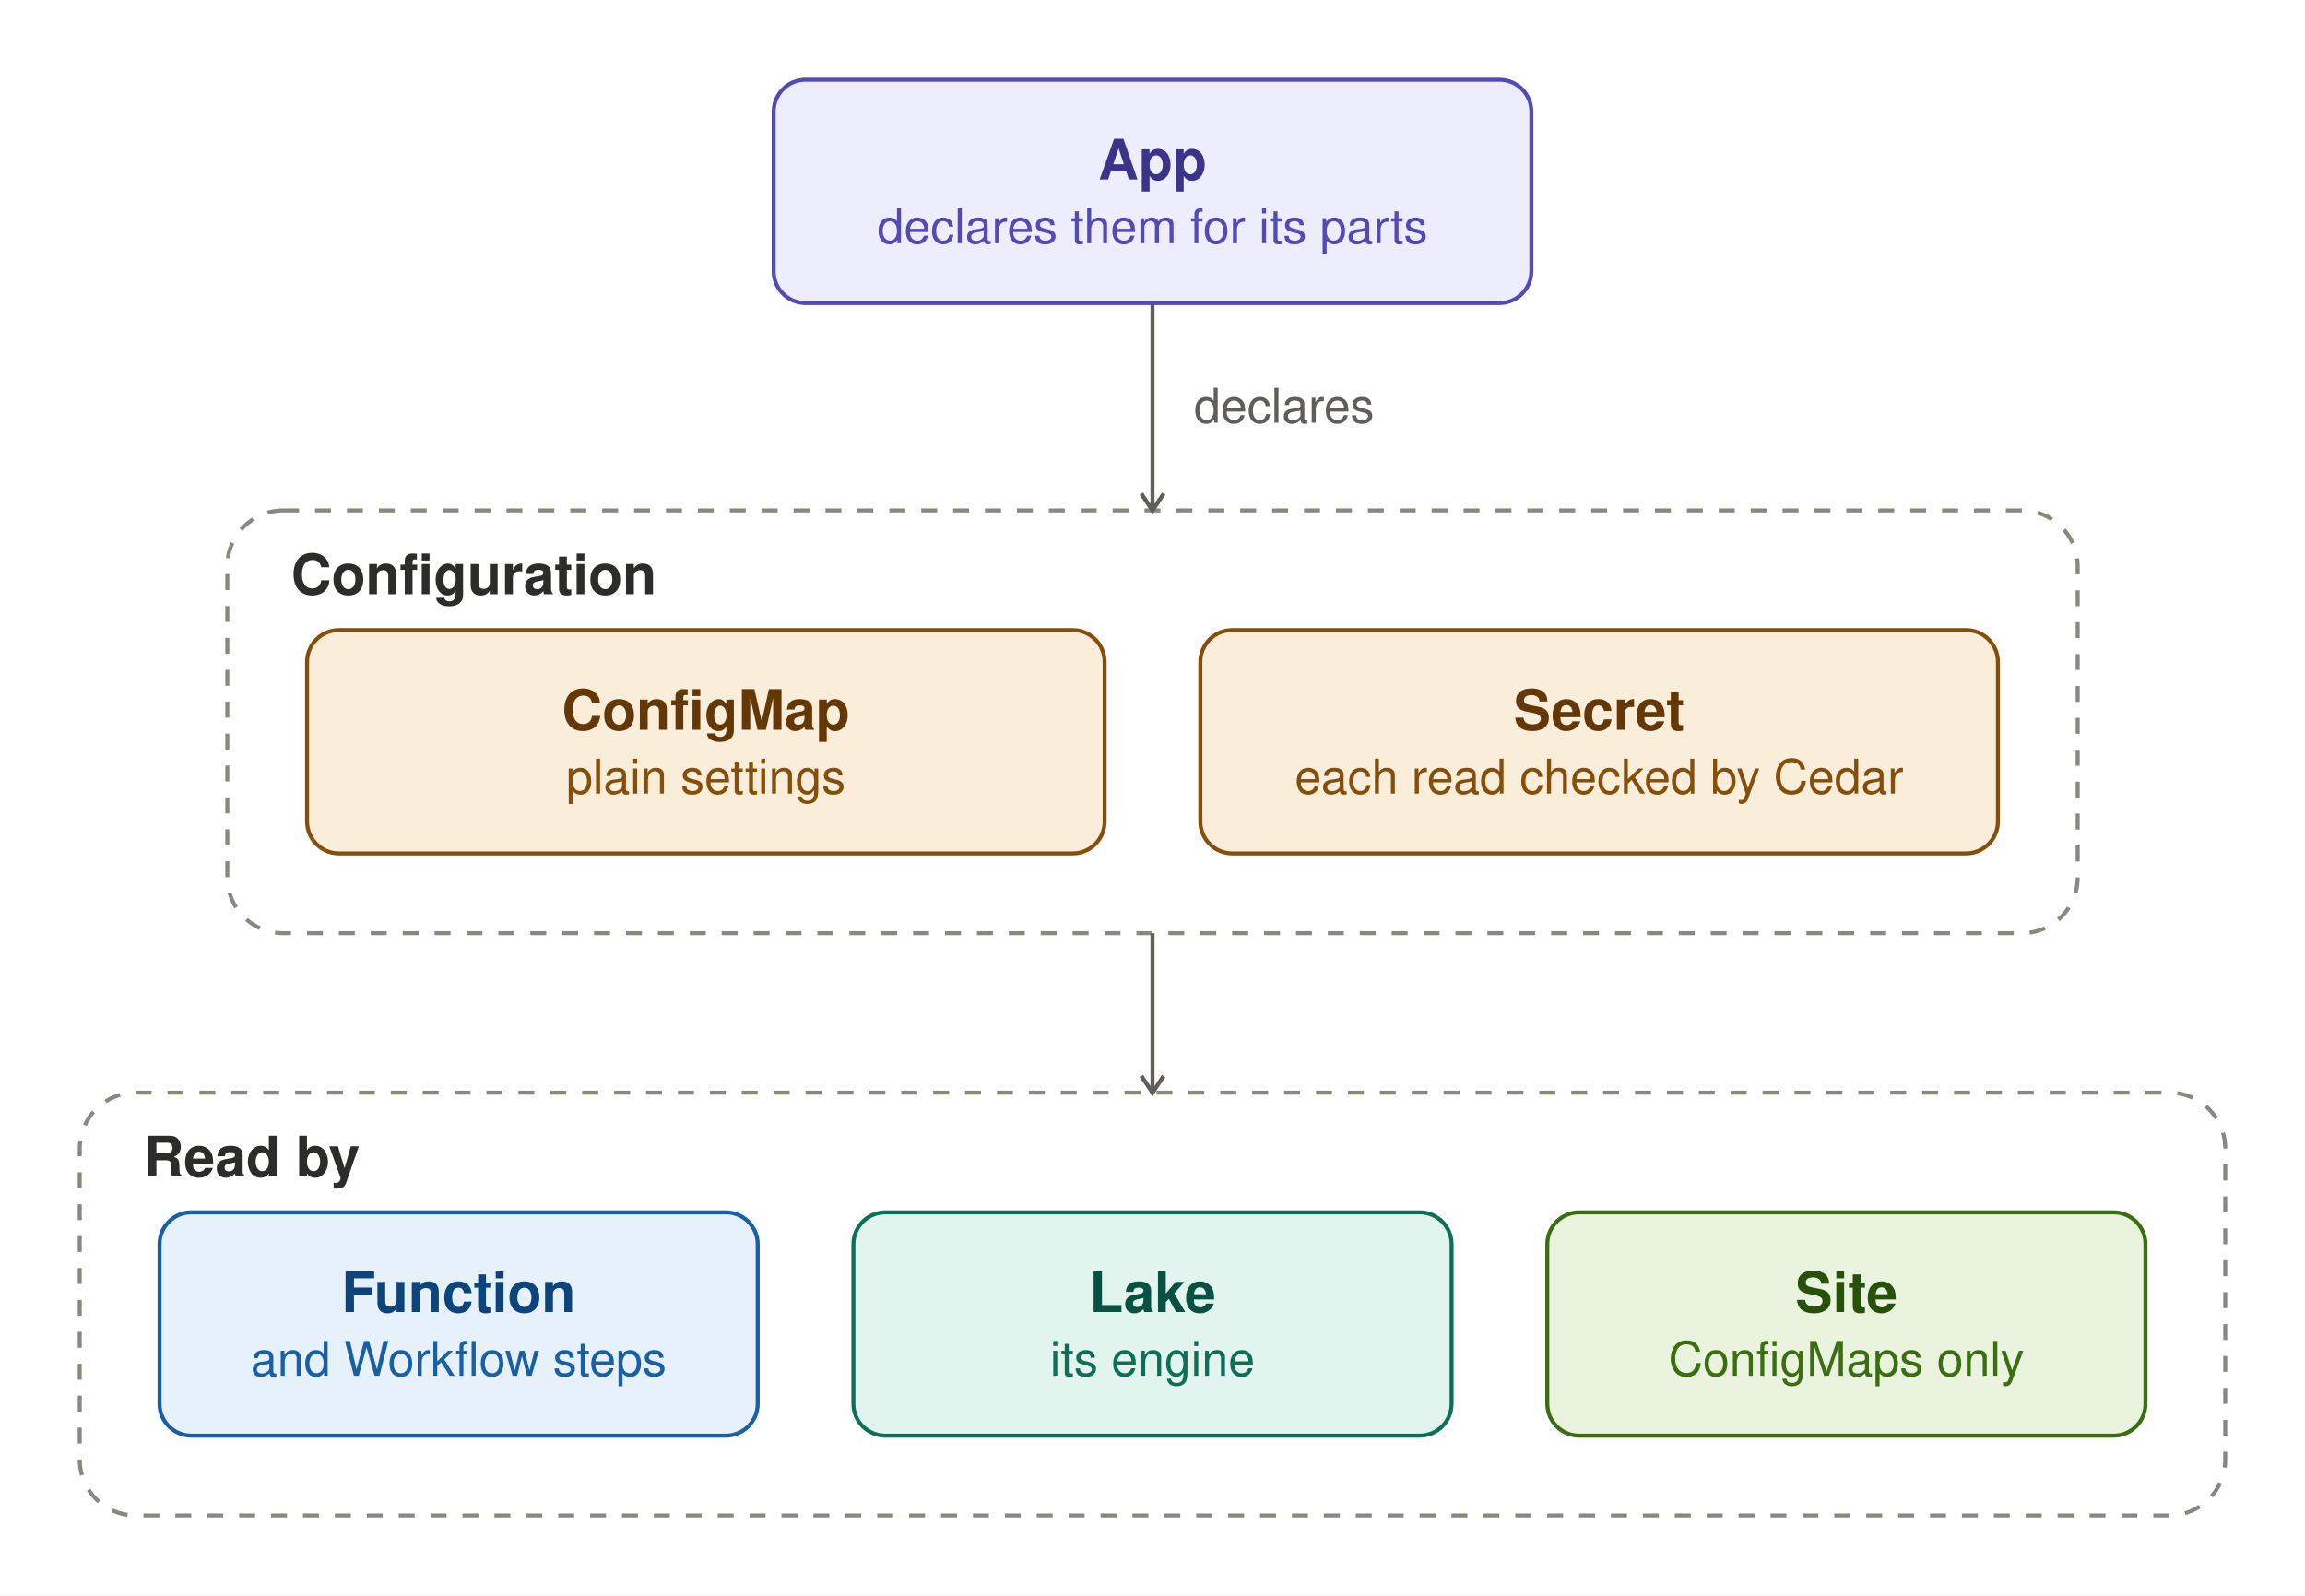
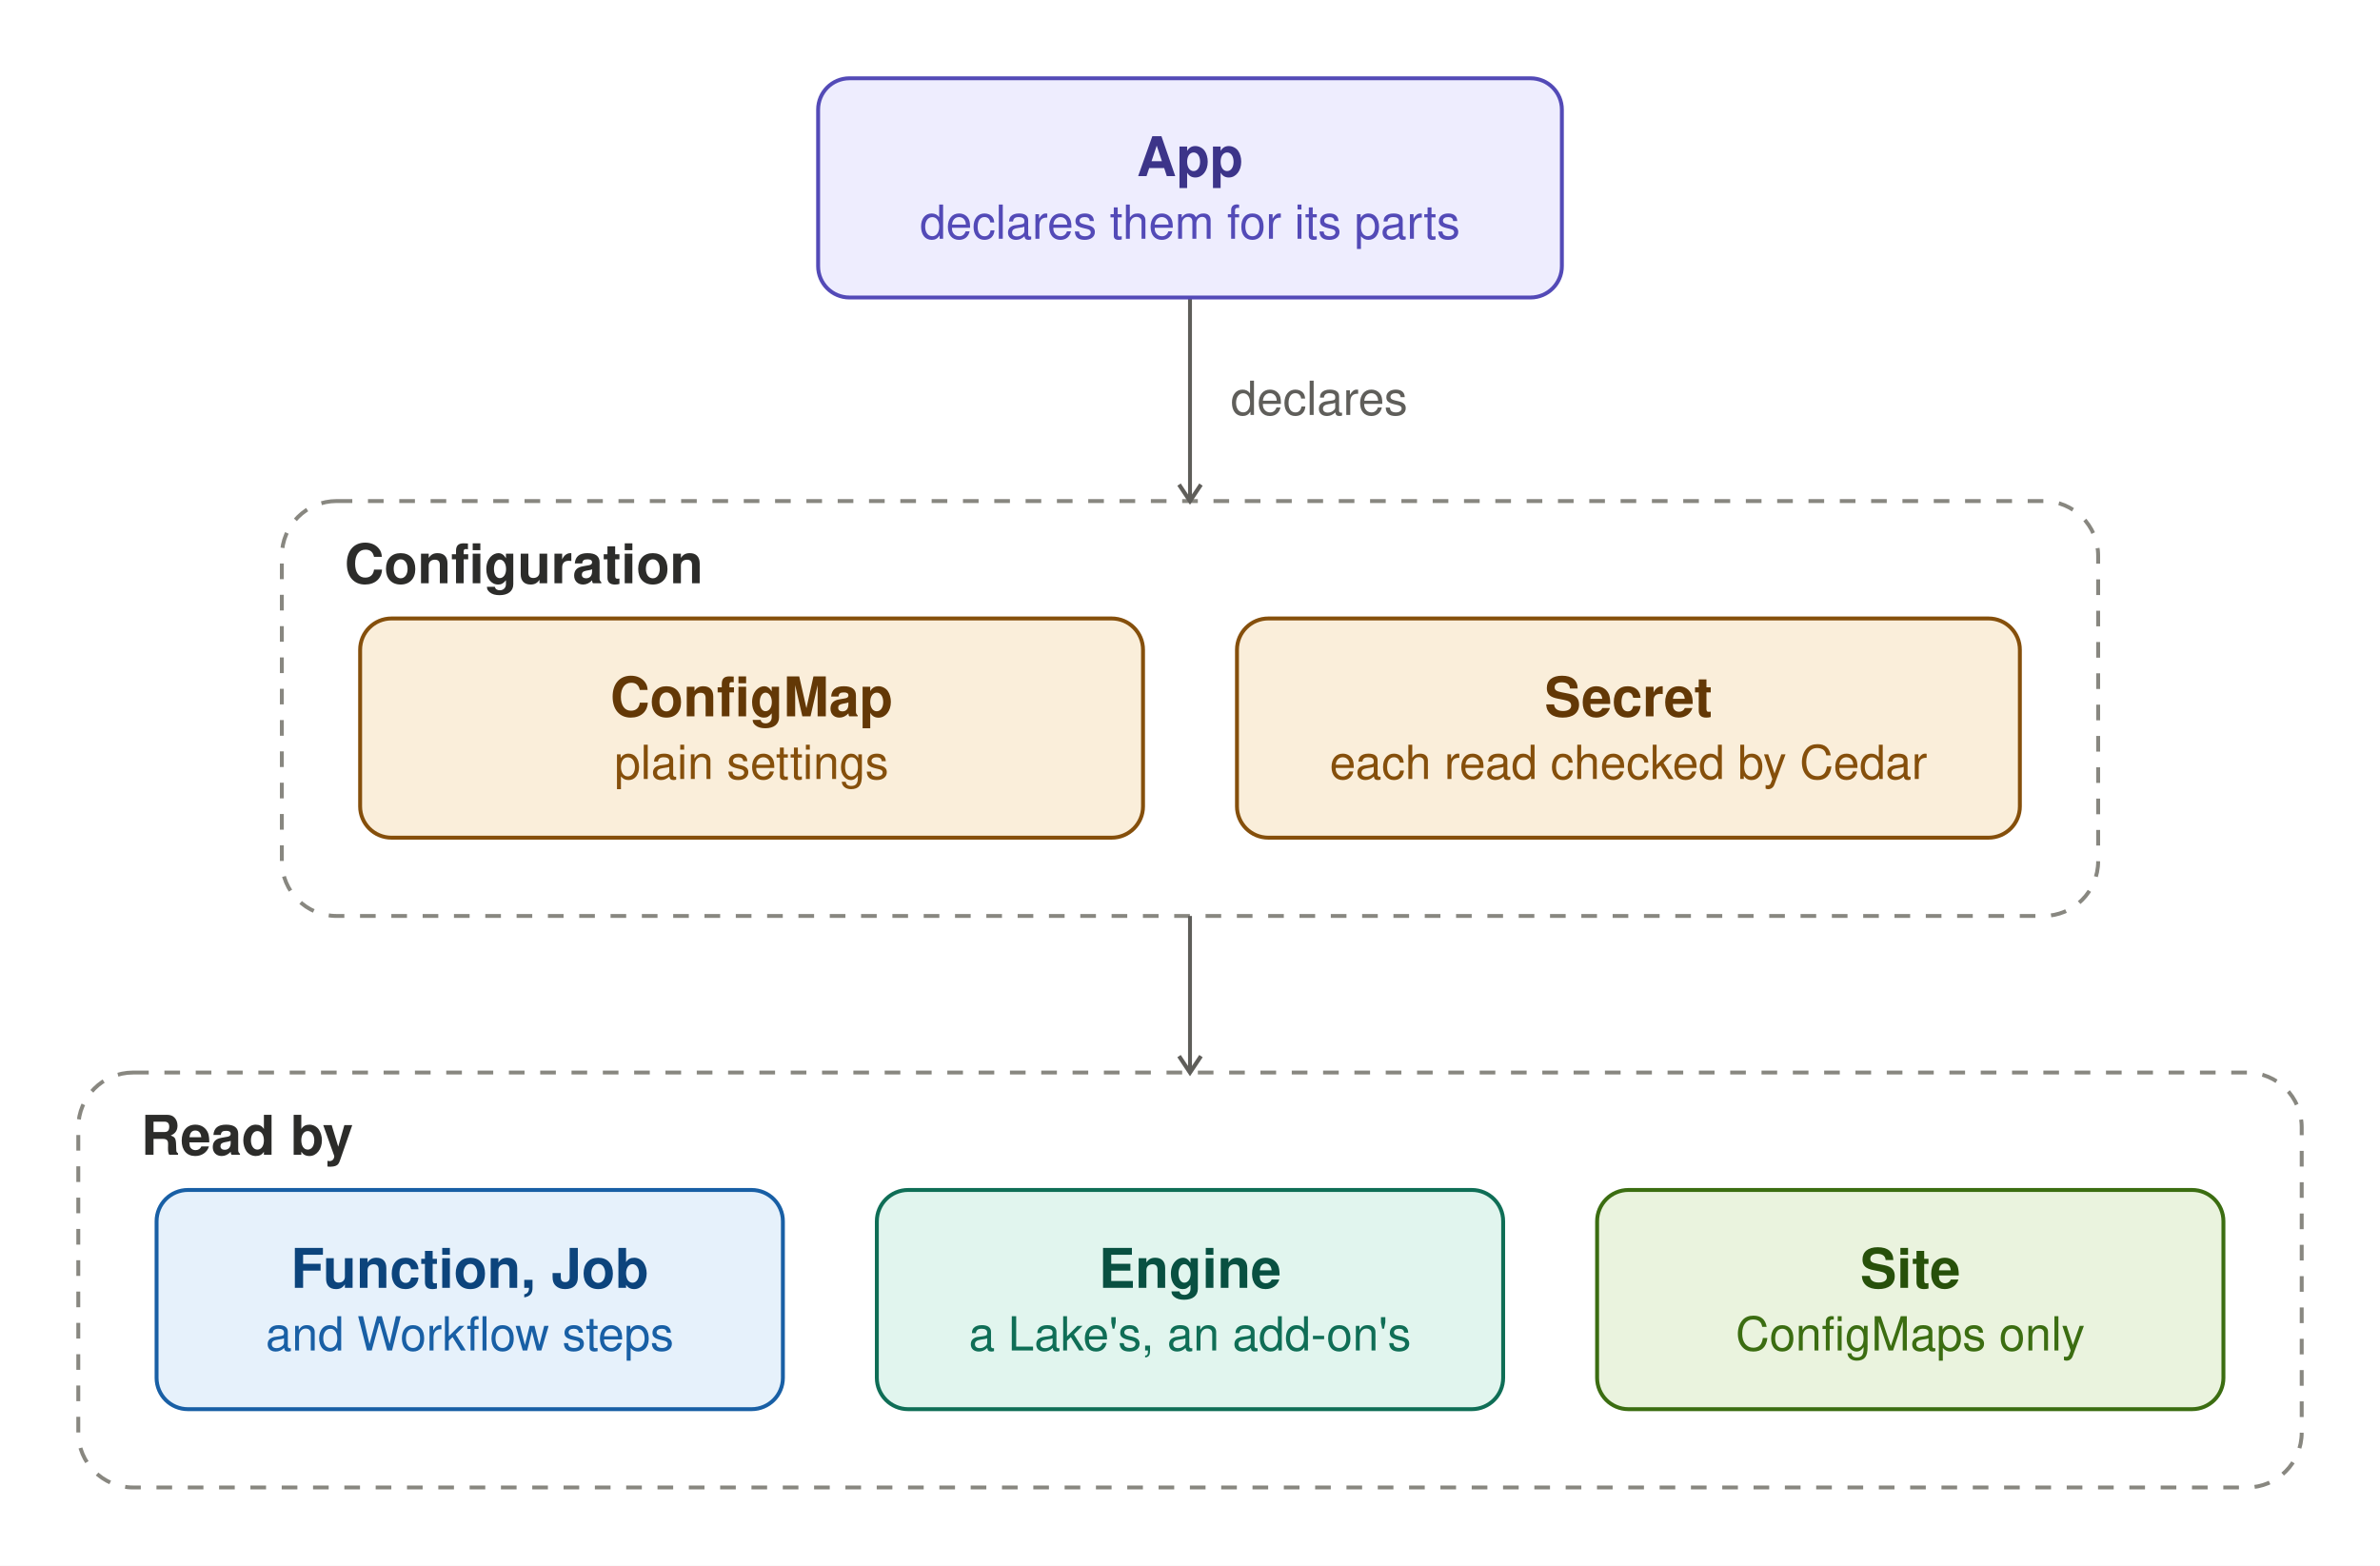
- <svg xmlns="http://www.w3.org/2000/svg" width="578" height="400" viewBox="0 0 578 400" font-family="Helvetica, Arial, sans-serif" text-anchor="middle" data-spec="title: funcd configuration kind: flow  app: App | declares them for its parts @purple [Configuration] amber right cfg: ConfigMap | plain settings sec: Secret | each read checked by Cedar [/] [Read by] gray right fn: Function | and Workflow steps @blue lake: Lake | its engine @teal site: Site | ConfigMaps only @green [/]  app &gt; Configuration: declares Configuration &gt; Read by " content="&lt;mxfile host=&quot;app.diagrams.net&quot;&gt;&lt;diagram id=&quot;diagram&quot; name=&quot;funcd configuration&quot;&gt;&lt;mxGraphModel dx=&quot;800&quot; dy=&quot;600&quot; grid=&quot;1&quot; gridSize=&quot;10&quot; guides=&quot;1&quot; page=&quot;1&quot; pageWidth=&quot;578&quot; pageHeight=&quot;400&quot; math=&quot;0&quot; shadow=&quot;0&quot;&gt;&lt;root&gt;&lt;mxCell id=&quot;0&quot;/&gt;&lt;mxCell id=&quot;1&quot; parent=&quot;0&quot;/&gt;&lt;mxCell id=&quot;c1&quot; value=&quot;&amp;lt;b&amp;gt;App&amp;lt;/b&amp;gt;&amp;lt;br&amp;gt;&amp;lt;font style=&amp;quot;font-size:12px&amp;quot; color=&amp;quot;#534AB7&amp;quot;&amp;gt;declares them for its parts&amp;lt;/font&amp;gt;&quot; style=&quot;rounded=1;absoluteArcSize=1;arcSize=16;whiteSpace=wrap;html=1;fillColor=#EEEDFE;strokeColor=#534AB7;fontColor=#3C3489;fontSize=14;&quot; vertex=&quot;1&quot; parent=&quot;1&quot;&gt;&lt;mxGeometry x=&quot;194&quot; y=&quot;20&quot; width=&quot;190&quot; height=&quot;56&quot; as=&quot;geometry&quot;/&gt;&lt;/mxCell&gt;&lt;mxCell id=&quot;c2&quot; value=&quot;Configuration&quot; style=&quot;rounded=1;absoluteArcSize=1;arcSize=28;dashed=1;fillColor=none;strokeColor=#888780;fontStyle=1;fontSize=14;fontColor=#2C2C2A;align=left;verticalAlign=top;spacingLeft=10;spacingTop=2;html=1;container=1;collapsible=0;&quot; vertex=&quot;1&quot; parent=&quot;1&quot;&gt;&lt;mxGeometry x=&quot;57&quot; y=&quot;128&quot; width=&quot;464.0&quot; height=&quot;106.0&quot; as=&quot;geometry&quot;/&gt;&lt;/mxCell&gt;&lt;mxCell id=&quot;c3&quot; value=&quot;&amp;lt;b&amp;gt;ConfigMap&amp;lt;/b&amp;gt;&amp;lt;br&amp;gt;&amp;lt;font style=&amp;quot;font-size:12px&amp;quot; color=&amp;quot;#854F0B&amp;quot;&amp;gt;plain settings&amp;lt;/font&amp;gt;&quot; style=&quot;rounded=1;absoluteArcSize=1;arcSize=16;whiteSpace=wrap;html=1;fillColor=#FAEEDA;strokeColor=#854F0B;fontColor=#633806;fontSize=14;&quot; vertex=&quot;1&quot; parent=&quot;c2&quot;&gt;&lt;mxGeometry x=&quot;20&quot; y=&quot;30&quot; width=&quot;200&quot; height=&quot;56&quot; as=&quot;geometry&quot;/&gt;&lt;/mxCell&gt;&lt;mxCell id=&quot;c4&quot; value=&quot;&amp;lt;b&amp;gt;Secret&amp;lt;/b&amp;gt;&amp;lt;br&amp;gt;&amp;lt;font style=&amp;quot;font-size:12px&amp;quot; color=&amp;quot;#854F0B&amp;quot;&amp;gt;each read checked by Cedar&amp;lt;/font&amp;gt;&quot; style=&quot;rounded=1;absoluteArcSize=1;arcSize=16;whiteSpace=wrap;html=1;fillColor=#FAEEDA;strokeColor=#854F0B;fontColor=#633806;fontSize=14;&quot; vertex=&quot;1&quot; parent=&quot;c2&quot;&gt;&lt;mxGeometry x=&quot;244&quot; y=&quot;30&quot; width=&quot;200&quot; height=&quot;56&quot; as=&quot;geometry&quot;/&gt;&lt;/mxCell&gt;&lt;mxCell id=&quot;c5&quot; value=&quot;Read by&quot; style=&quot;rounded=1;absoluteArcSize=1;arcSize=28;dashed=1;fillColor=none;strokeColor=#888780;fontStyle=1;fontSize=14;fontColor=#2C2C2A;align=left;verticalAlign=top;spacingLeft=10;spacingTop=2;html=1;container=1;collapsible=0;&quot; vertex=&quot;1&quot; parent=&quot;1&quot;&gt;&lt;mxGeometry x=&quot;20&quot; y=&quot;274&quot; width=&quot;538.0&quot; height=&quot;106.0&quot; as=&quot;geometry&quot;/&gt;&lt;/mxCell&gt;&lt;mxCell id=&quot;c6&quot; value=&quot;&amp;lt;b&amp;gt;Function&amp;lt;/b&amp;gt;&amp;lt;br&amp;gt;&amp;lt;font style=&amp;quot;font-size:12px&amp;quot; color=&amp;quot;#185FA5&amp;quot;&amp;gt;and Workflow steps&amp;lt;/font&amp;gt;&quot; style=&quot;rounded=1;absoluteArcSize=1;arcSize=16;whiteSpace=wrap;html=1;fillColor=#E6F1FB;strokeColor=#185FA5;fontColor=#0C447C;fontSize=14;&quot; vertex=&quot;1&quot; parent=&quot;c5&quot;&gt;&lt;mxGeometry x=&quot;20&quot; y=&quot;30&quot; width=&quot;150&quot; height=&quot;56&quot; as=&quot;geometry&quot;/&gt;&lt;/mxCell&gt;&lt;mxCell id=&quot;c7&quot; value=&quot;&amp;lt;b&amp;gt;Lake&amp;lt;/b&amp;gt;&amp;lt;br&amp;gt;&amp;lt;font style=&amp;quot;font-size:12px&amp;quot; color=&amp;quot;#0F6E56&amp;quot;&amp;gt;its engine&amp;lt;/font&amp;gt;&quot; style=&quot;rounded=1;absoluteArcSize=1;arcSize=16;whiteSpace=wrap;html=1;fillColor=#E1F5EE;strokeColor=#0F6E56;fontColor=#085041;fontSize=14;&quot; vertex=&quot;1&quot; parent=&quot;c5&quot;&gt;&lt;mxGeometry x=&quot;194&quot; y=&quot;30&quot; width=&quot;150&quot; height=&quot;56&quot; as=&quot;geometry&quot;/&gt;&lt;/mxCell&gt;&lt;mxCell id=&quot;c8&quot; value=&quot;&amp;lt;b&amp;gt;Site&amp;lt;/b&amp;gt;&amp;lt;br&amp;gt;&amp;lt;font style=&amp;quot;font-size:12px&amp;quot; color=&amp;quot;#3B6D11&amp;quot;&amp;gt;ConfigMaps only&amp;lt;/font&amp;gt;&quot; style=&quot;rounded=1;absoluteArcSize=1;arcSize=16;whiteSpace=wrap;html=1;fillColor=#EAF3DE;strokeColor=#3B6D11;fontColor=#27500A;fontSize=14;&quot; vertex=&quot;1&quot; parent=&quot;c5&quot;&gt;&lt;mxGeometry x=&quot;368&quot; y=&quot;30&quot; width=&quot;150&quot; height=&quot;56&quot; as=&quot;geometry&quot;/&gt;&lt;/mxCell&gt;&lt;mxCell id=&quot;e1&quot; value=&quot;declares&quot; style=&quot;edgeStyle=orthogonalEdgeStyle;rounded=0;html=1;jettySize=auto;strokeColor=#5F5E5A;fontColor=#5F5E5A;fontSize=12;labelBackgroundColor=#FFFFFF;endSize=7;endArrow=open;endFill=0;exitX=0.5;exitY=1;exitDx=0;exitDy=0;exitPerimeter=0;entryX=0.5;entryY=0;entryDx=0;entryDy=0;entryPerimeter=0;&quot; edge=&quot;1&quot; parent=&quot;1&quot; source=&quot;c1&quot; target=&quot;c2&quot;&gt;&lt;mxGeometry x=&quot;0.000&quot; relative=&quot;1&quot; as=&quot;geometry&quot;&gt;&lt;mxPoint x=&quot;33&quot; y=&quot;0&quot; as=&quot;offset&quot;/&gt;&lt;/mxGeometry&gt;&lt;/mxCell&gt;&lt;mxCell id=&quot;e2&quot; value=&quot;&quot; style=&quot;edgeStyle=orthogonalEdgeStyle;rounded=0;html=1;jettySize=auto;strokeColor=#5F5E5A;fontColor=#5F5E5A;fontSize=12;labelBackgroundColor=#FFFFFF;endSize=7;endArrow=open;endFill=0;exitX=0.5;exitY=1;exitDx=0;exitDy=0;exitPerimeter=0;entryX=0.5;entryY=0;entryDx=0;entryDy=0;entryPerimeter=0;&quot; edge=&quot;1&quot; parent=&quot;1&quot; source=&quot;c2&quot; target=&quot;c5&quot;&gt;&lt;mxGeometry relative=&quot;1&quot; as=&quot;geometry&quot;&gt;&lt;/mxGeometry&gt;&lt;/mxCell&gt;&lt;/root&gt;&lt;/mxGraphModel&gt;&lt;/diagram&gt;&lt;/mxfile&gt;">
-   <rect width="578" height="400" fill="#FFFFFF" />
+ <svg xmlns="http://www.w3.org/2000/svg" width="608" height="400" viewBox="0 0 608 400" font-family="Helvetica, Arial, sans-serif" text-anchor="middle" data-spec="title: funcd configuration kind: flow  app: App | declares them for its parts @purple [Configuration] amber right cfg: ConfigMap | plain settings sec: Secret | each read checked by Cedar [/] [Read by] gray right fn: Function, Job | and Workflow steps @blue lake: Engine | a Lake's, an add-on's @teal site: Site | ConfigMaps only @green [/]  app &gt; Configuration: declares Configuration &gt; Read by " content="&lt;mxfile host=&quot;app.diagrams.net&quot;&gt;&lt;diagram id=&quot;diagram&quot; name=&quot;funcd configuration&quot;&gt;&lt;mxGraphModel dx=&quot;800&quot; dy=&quot;600&quot; grid=&quot;1&quot; gridSize=&quot;10&quot; guides=&quot;1&quot; page=&quot;1&quot; pageWidth=&quot;608&quot; pageHeight=&quot;400&quot; math=&quot;0&quot; shadow=&quot;0&quot;&gt;&lt;root&gt;&lt;mxCell id=&quot;0&quot;/&gt;&lt;mxCell id=&quot;1&quot; parent=&quot;0&quot;/&gt;&lt;mxCell id=&quot;c1&quot; value=&quot;&amp;lt;b&amp;gt;App&amp;lt;/b&amp;gt;&amp;lt;br&amp;gt;&amp;lt;font style=&amp;quot;font-size:12px&amp;quot; color=&amp;quot;#534AB7&amp;quot;&amp;gt;declares them for its parts&amp;lt;/font&amp;gt;&quot; style=&quot;rounded=1;absoluteArcSize=1;arcSize=16;whiteSpace=wrap;html=1;fillColor=#EEEDFE;strokeColor=#534AB7;fontColor=#3C3489;fontSize=14;&quot; vertex=&quot;1&quot; parent=&quot;1&quot;&gt;&lt;mxGeometry x=&quot;209&quot; y=&quot;20&quot; width=&quot;190&quot; height=&quot;56&quot; as=&quot;geometry&quot;/&gt;&lt;/mxCell&gt;&lt;mxCell id=&quot;c2&quot; value=&quot;Configuration&quot; style=&quot;rounded=1;absoluteArcSize=1;arcSize=28;dashed=1;fillColor=none;strokeColor=#888780;fontStyle=1;fontSize=14;fontColor=#2C2C2A;align=left;verticalAlign=top;spacingLeft=10;spacingTop=2;html=1;container=1;collapsible=0;&quot; vertex=&quot;1&quot; parent=&quot;1&quot;&gt;&lt;mxGeometry x=&quot;72&quot; y=&quot;128&quot; width=&quot;464.0&quot; height=&quot;106.0&quot; as=&quot;geometry&quot;/&gt;&lt;/mxCell&gt;&lt;mxCell id=&quot;c3&quot; value=&quot;&amp;lt;b&amp;gt;ConfigMap&amp;lt;/b&amp;gt;&amp;lt;br&amp;gt;&amp;lt;font style=&amp;quot;font-size:12px&amp;quot; color=&amp;quot;#854F0B&amp;quot;&amp;gt;plain settings&amp;lt;/font&amp;gt;&quot; style=&quot;rounded=1;absoluteArcSize=1;arcSize=16;whiteSpace=wrap;html=1;fillColor=#FAEEDA;strokeColor=#854F0B;fontColor=#633806;fontSize=14;&quot; vertex=&quot;1&quot; parent=&quot;c2&quot;&gt;&lt;mxGeometry x=&quot;20&quot; y=&quot;30&quot; width=&quot;200&quot; height=&quot;56&quot; as=&quot;geometry&quot;/&gt;&lt;/mxCell&gt;&lt;mxCell id=&quot;c4&quot; value=&quot;&amp;lt;b&amp;gt;Secret&amp;lt;/b&amp;gt;&amp;lt;br&amp;gt;&amp;lt;font style=&amp;quot;font-size:12px&amp;quot; color=&amp;quot;#854F0B&amp;quot;&amp;gt;each read checked by Cedar&amp;lt;/font&amp;gt;&quot; style=&quot;rounded=1;absoluteArcSize=1;arcSize=16;whiteSpace=wrap;html=1;fillColor=#FAEEDA;strokeColor=#854F0B;fontColor=#633806;fontSize=14;&quot; vertex=&quot;1&quot; parent=&quot;c2&quot;&gt;&lt;mxGeometry x=&quot;244&quot; y=&quot;30&quot; width=&quot;200&quot; height=&quot;56&quot; as=&quot;geometry&quot;/&gt;&lt;/mxCell&gt;&lt;mxCell id=&quot;c5&quot; value=&quot;Read by&quot; style=&quot;rounded=1;absoluteArcSize=1;arcSize=28;dashed=1;fillColor=none;strokeColor=#888780;fontStyle=1;fontSize=14;fontColor=#2C2C2A;align=left;verticalAlign=top;spacingLeft=10;spacingTop=2;html=1;container=1;collapsible=0;&quot; vertex=&quot;1&quot; parent=&quot;1&quot;&gt;&lt;mxGeometry x=&quot;20&quot; y=&quot;274&quot; width=&quot;568.0&quot; height=&quot;106.0&quot; as=&quot;geometry&quot;/&gt;&lt;/mxCell&gt;&lt;mxCell id=&quot;c6&quot; value=&quot;&amp;lt;b&amp;gt;Function, Job&amp;lt;/b&amp;gt;&amp;lt;br&amp;gt;&amp;lt;font style=&amp;quot;font-size:12px&amp;quot; color=&amp;quot;#185FA5&amp;quot;&amp;gt;and Workflow steps&amp;lt;/font&amp;gt;&quot; style=&quot;rounded=1;absoluteArcSize=1;arcSize=16;whiteSpace=wrap;html=1;fillColor=#E6F1FB;strokeColor=#185FA5;fontColor=#0C447C;fontSize=14;&quot; vertex=&quot;1&quot; parent=&quot;c5&quot;&gt;&lt;mxGeometry x=&quot;20&quot; y=&quot;30&quot; width=&quot;160&quot; height=&quot;56&quot; as=&quot;geometry&quot;/&gt;&lt;/mxCell&gt;&lt;mxCell id=&quot;c7&quot; value=&quot;&amp;lt;b&amp;gt;Engine&amp;lt;/b&amp;gt;&amp;lt;br&amp;gt;&amp;lt;font style=&amp;quot;font-size:12px&amp;quot; color=&amp;quot;#0F6E56&amp;quot;&amp;gt;a Lake&amp;amp;#x27;s, an add-on&amp;amp;#x27;s&amp;lt;/font&amp;gt;&quot; style=&quot;rounded=1;absoluteArcSize=1;arcSize=16;whiteSpace=wrap;html=1;fillColor=#E1F5EE;strokeColor=#0F6E56;fontColor=#085041;fontSize=14;&quot; vertex=&quot;1&quot; parent=&quot;c5&quot;&gt;&lt;mxGeometry x=&quot;204&quot; y=&quot;30&quot; width=&quot;160&quot; height=&quot;56&quot; as=&quot;geometry&quot;/&gt;&lt;/mxCell&gt;&lt;mxCell id=&quot;c8&quot; value=&quot;&amp;lt;b&amp;gt;Site&amp;lt;/b&amp;gt;&amp;lt;br&amp;gt;&amp;lt;font style=&amp;quot;font-size:12px&amp;quot; color=&amp;quot;#3B6D11&amp;quot;&amp;gt;ConfigMaps only&amp;lt;/font&amp;gt;&quot; style=&quot;rounded=1;absoluteArcSize=1;arcSize=16;whiteSpace=wrap;html=1;fillColor=#EAF3DE;strokeColor=#3B6D11;fontColor=#27500A;fontSize=14;&quot; vertex=&quot;1&quot; parent=&quot;c5&quot;&gt;&lt;mxGeometry x=&quot;388&quot; y=&quot;30&quot; width=&quot;160&quot; height=&quot;56&quot; as=&quot;geometry&quot;/&gt;&lt;/mxCell&gt;&lt;mxCell id=&quot;e1&quot; value=&quot;declares&quot; style=&quot;edgeStyle=orthogonalEdgeStyle;rounded=0;html=1;jettySize=auto;strokeColor=#5F5E5A;fontColor=#5F5E5A;fontSize=12;labelBackgroundColor=#FFFFFF;endSize=7;endArrow=open;endFill=0;exitX=0.5;exitY=1;exitDx=0;exitDy=0;exitPerimeter=0;entryX=0.5;entryY=0;entryDx=0;entryDy=0;entryPerimeter=0;&quot; edge=&quot;1&quot; parent=&quot;1&quot; source=&quot;c1&quot; target=&quot;c2&quot;&gt;&lt;mxGeometry x=&quot;0.000&quot; relative=&quot;1&quot; as=&quot;geometry&quot;&gt;&lt;mxPoint x=&quot;33&quot; y=&quot;0&quot; as=&quot;offset&quot;/&gt;&lt;/mxGeometry&gt;&lt;/mxCell&gt;&lt;mxCell id=&quot;e2&quot; value=&quot;&quot; style=&quot;edgeStyle=orthogonalEdgeStyle;rounded=0;html=1;jettySize=auto;strokeColor=#5F5E5A;fontColor=#5F5E5A;fontSize=12;labelBackgroundColor=#FFFFFF;endSize=7;endArrow=open;endFill=0;exitX=0.5;exitY=1;exitDx=0;exitDy=0;exitPerimeter=0;entryX=0.5;entryY=0;entryDx=0;entryDy=0;entryPerimeter=0;&quot; edge=&quot;1&quot; parent=&quot;1&quot; source=&quot;c2&quot; target=&quot;c5&quot;&gt;&lt;mxGeometry relative=&quot;1&quot; as=&quot;geometry&quot;&gt;&lt;/mxGeometry&gt;&lt;/mxCell&gt;&lt;/root&gt;&lt;/mxGraphModel&gt;&lt;/diagram&gt;&lt;/mxfile&gt;">
+   <rect width="608" height="400" fill="#FFFFFF" />
  <defs>
    <marker id="a" viewBox="0 0 10 10" refX="8" refY="5" markerWidth="7" markerHeight="7" orient="auto-start-reverse">
      <path d="M2 1L8 5L2 9" fill="none" stroke="#5F5E5A" stroke-width="1.5" />
    </marker>
  </defs>
-   <rect x="57" y="128" width="464.0" height="106.0" rx="14" fill="none" stroke="#888780" stroke-dasharray="4 4" />
-   <text x="73" y="149" text-anchor="start" font-size="14" font-weight="600" fill="#2C2C2A">Configuration</text>
-   <rect x="20" y="274" width="538.0" height="106.0" rx="14" fill="none" stroke="#888780" stroke-dasharray="4 4" />
+   <rect x="72" y="128" width="464.0" height="106.0" rx="14" fill="none" stroke="#888780" stroke-dasharray="4 4" />
+   <text x="88" y="149" text-anchor="start" font-size="14" font-weight="600" fill="#2C2C2A">Configuration</text>
+   <rect x="20" y="274" width="568.0" height="106.0" rx="14" fill="none" stroke="#888780" stroke-dasharray="4 4" />
  <text x="36" y="295" text-anchor="start" font-size="14" font-weight="600" fill="#2C2C2A">Read by</text>
-   <path d="M289 76V128" fill="none" stroke="#5F5E5A" marker-end="url(#a)" />
-   <text x="322" y="106" font-size="12" fill="#5F5E5A">declares</text>
-   <path d="M289 234.0V274" fill="none" stroke="#5F5E5A" marker-end="url(#a)" />
-   <rect x="194" y="20" width="190" height="56" rx="8" fill="#EEEDFE" stroke="#534AB7" />
-   <text x="289" y="45" font-size="14" font-weight="600" fill="#3C3489">App</text>
-   <text x="289" y="61" font-size="12" fill="#534AB7">declares them for its parts</text>
-   <rect x="77" y="158" width="200" height="56" rx="8" fill="#FAEEDA" stroke="#854F0B" />
-   <text x="177" y="183" font-size="14" font-weight="600" fill="#633806">ConfigMap</text>
-   <text x="177" y="199" font-size="12" fill="#854F0B">plain settings</text>
-   <rect x="301" y="158" width="200" height="56" rx="8" fill="#FAEEDA" stroke="#854F0B" />
-   <text x="401" y="183" font-size="14" font-weight="600" fill="#633806">Secret</text>
-   <text x="401" y="199" font-size="12" fill="#854F0B">each read checked by Cedar</text>
-   <rect x="40" y="304" width="150" height="56" rx="8" fill="#E6F1FB" stroke="#185FA5" />
-   <text x="115" y="329" font-size="14" font-weight="600" fill="#0C447C">Function</text>
-   <text x="115" y="345" font-size="12" fill="#185FA5">and Workflow steps</text>
-   <rect x="214" y="304" width="150" height="56" rx="8" fill="#E1F5EE" stroke="#0F6E56" />
-   <text x="289" y="329" font-size="14" font-weight="600" fill="#085041">Lake</text>
-   <text x="289" y="345" font-size="12" fill="#0F6E56">its engine</text>
-   <rect x="388" y="304" width="150" height="56" rx="8" fill="#EAF3DE" stroke="#3B6D11" />
-   <text x="463" y="329" font-size="14" font-weight="600" fill="#27500A">Site</text>
-   <text x="463" y="345" font-size="12" fill="#3B6D11">ConfigMaps only</text>
+   <path d="M304 76V128" fill="none" stroke="#5F5E5A" marker-end="url(#a)" />
+   <text x="337" y="106" font-size="12" fill="#5F5E5A">declares</text>
+   <path d="M304 234.0V274" fill="none" stroke="#5F5E5A" marker-end="url(#a)" />
+   <rect x="209" y="20" width="190" height="56" rx="8" fill="#EEEDFE" stroke="#534AB7" />
+   <text x="304" y="45" font-size="14" font-weight="600" fill="#3C3489">App</text>
+   <text x="304" y="61" font-size="12" fill="#534AB7">declares them for its parts</text>
+   <rect x="92" y="158" width="200" height="56" rx="8" fill="#FAEEDA" stroke="#854F0B" />
+   <text x="192" y="183" font-size="14" font-weight="600" fill="#633806">ConfigMap</text>
+   <text x="192" y="199" font-size="12" fill="#854F0B">plain settings</text>
+   <rect x="316" y="158" width="200" height="56" rx="8" fill="#FAEEDA" stroke="#854F0B" />
+   <text x="416" y="183" font-size="14" font-weight="600" fill="#633806">Secret</text>
+   <text x="416" y="199" font-size="12" fill="#854F0B">each read checked by Cedar</text>
+   <rect x="40" y="304" width="160" height="56" rx="8" fill="#E6F1FB" stroke="#185FA5" />
+   <text x="120" y="329" font-size="14" font-weight="600" fill="#0C447C">Function, Job</text>
+   <text x="120" y="345" font-size="12" fill="#185FA5">and Workflow steps</text>
+   <rect x="224" y="304" width="160" height="56" rx="8" fill="#E1F5EE" stroke="#0F6E56" />
+   <text x="304" y="329" font-size="14" font-weight="600" fill="#085041">Engine</text>
+   <text x="304" y="345" font-size="12" fill="#0F6E56">a Lake's, an add-on's</text>
+   <rect x="408" y="304" width="160" height="56" rx="8" fill="#EAF3DE" stroke="#3B6D11" />
+   <text x="488" y="329" font-size="14" font-weight="600" fill="#27500A">Site</text>
+   <text x="488" y="345" font-size="12" fill="#3B6D11">ConfigMaps only</text>
</svg>
